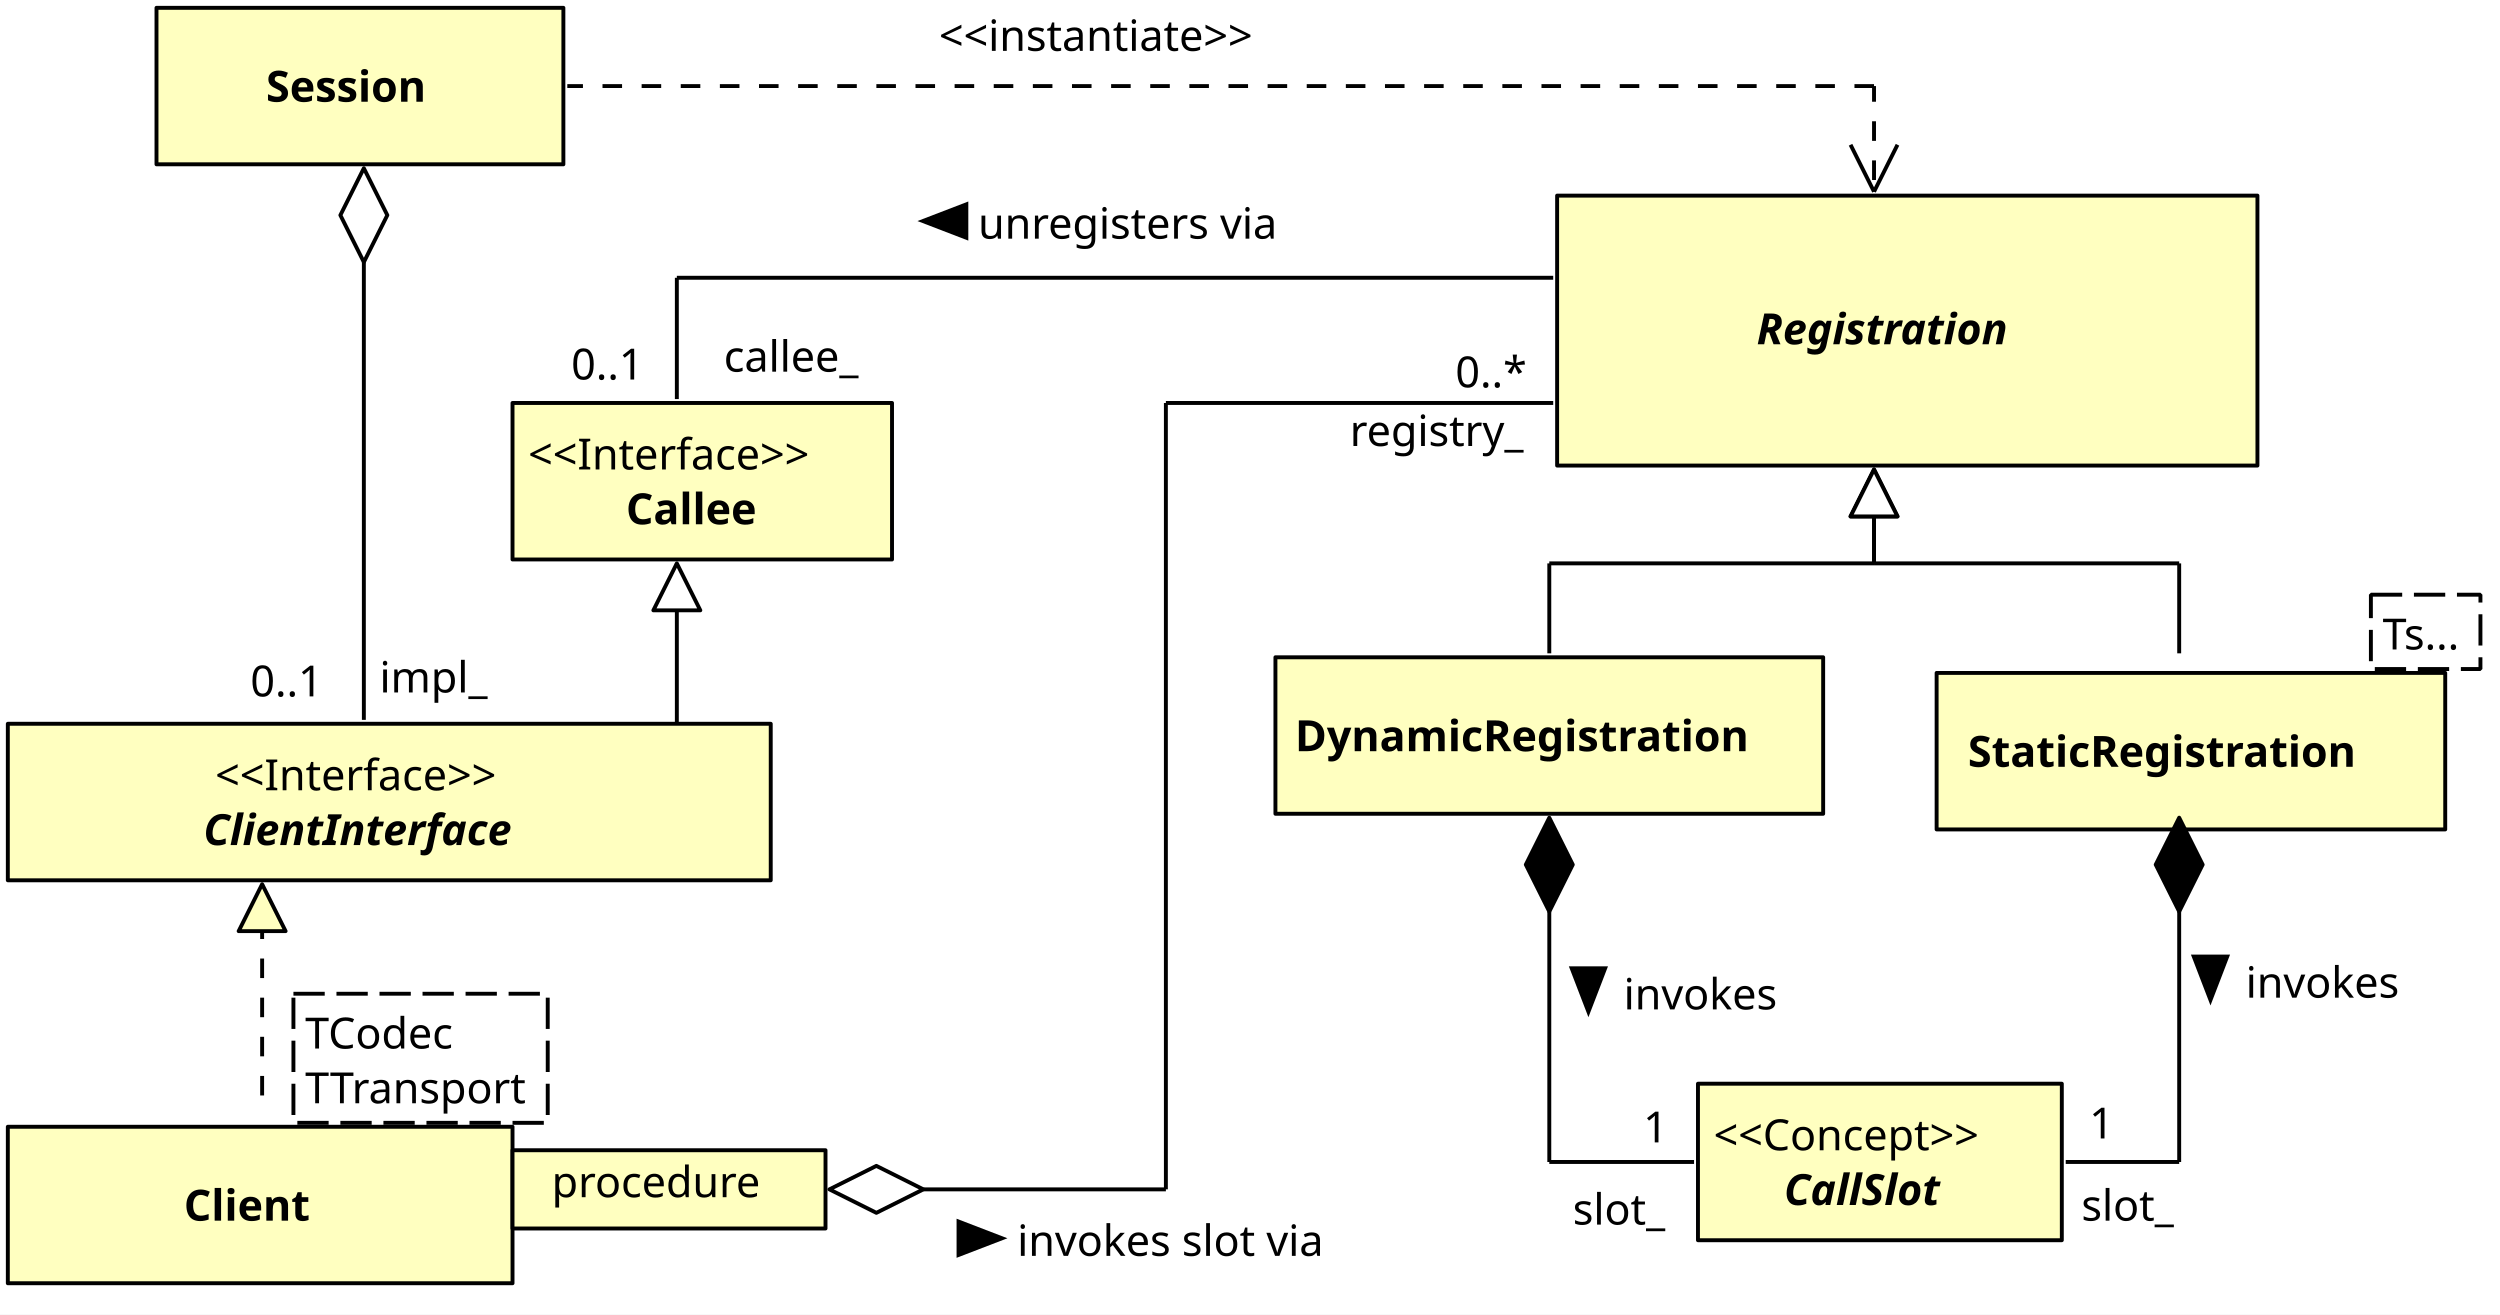
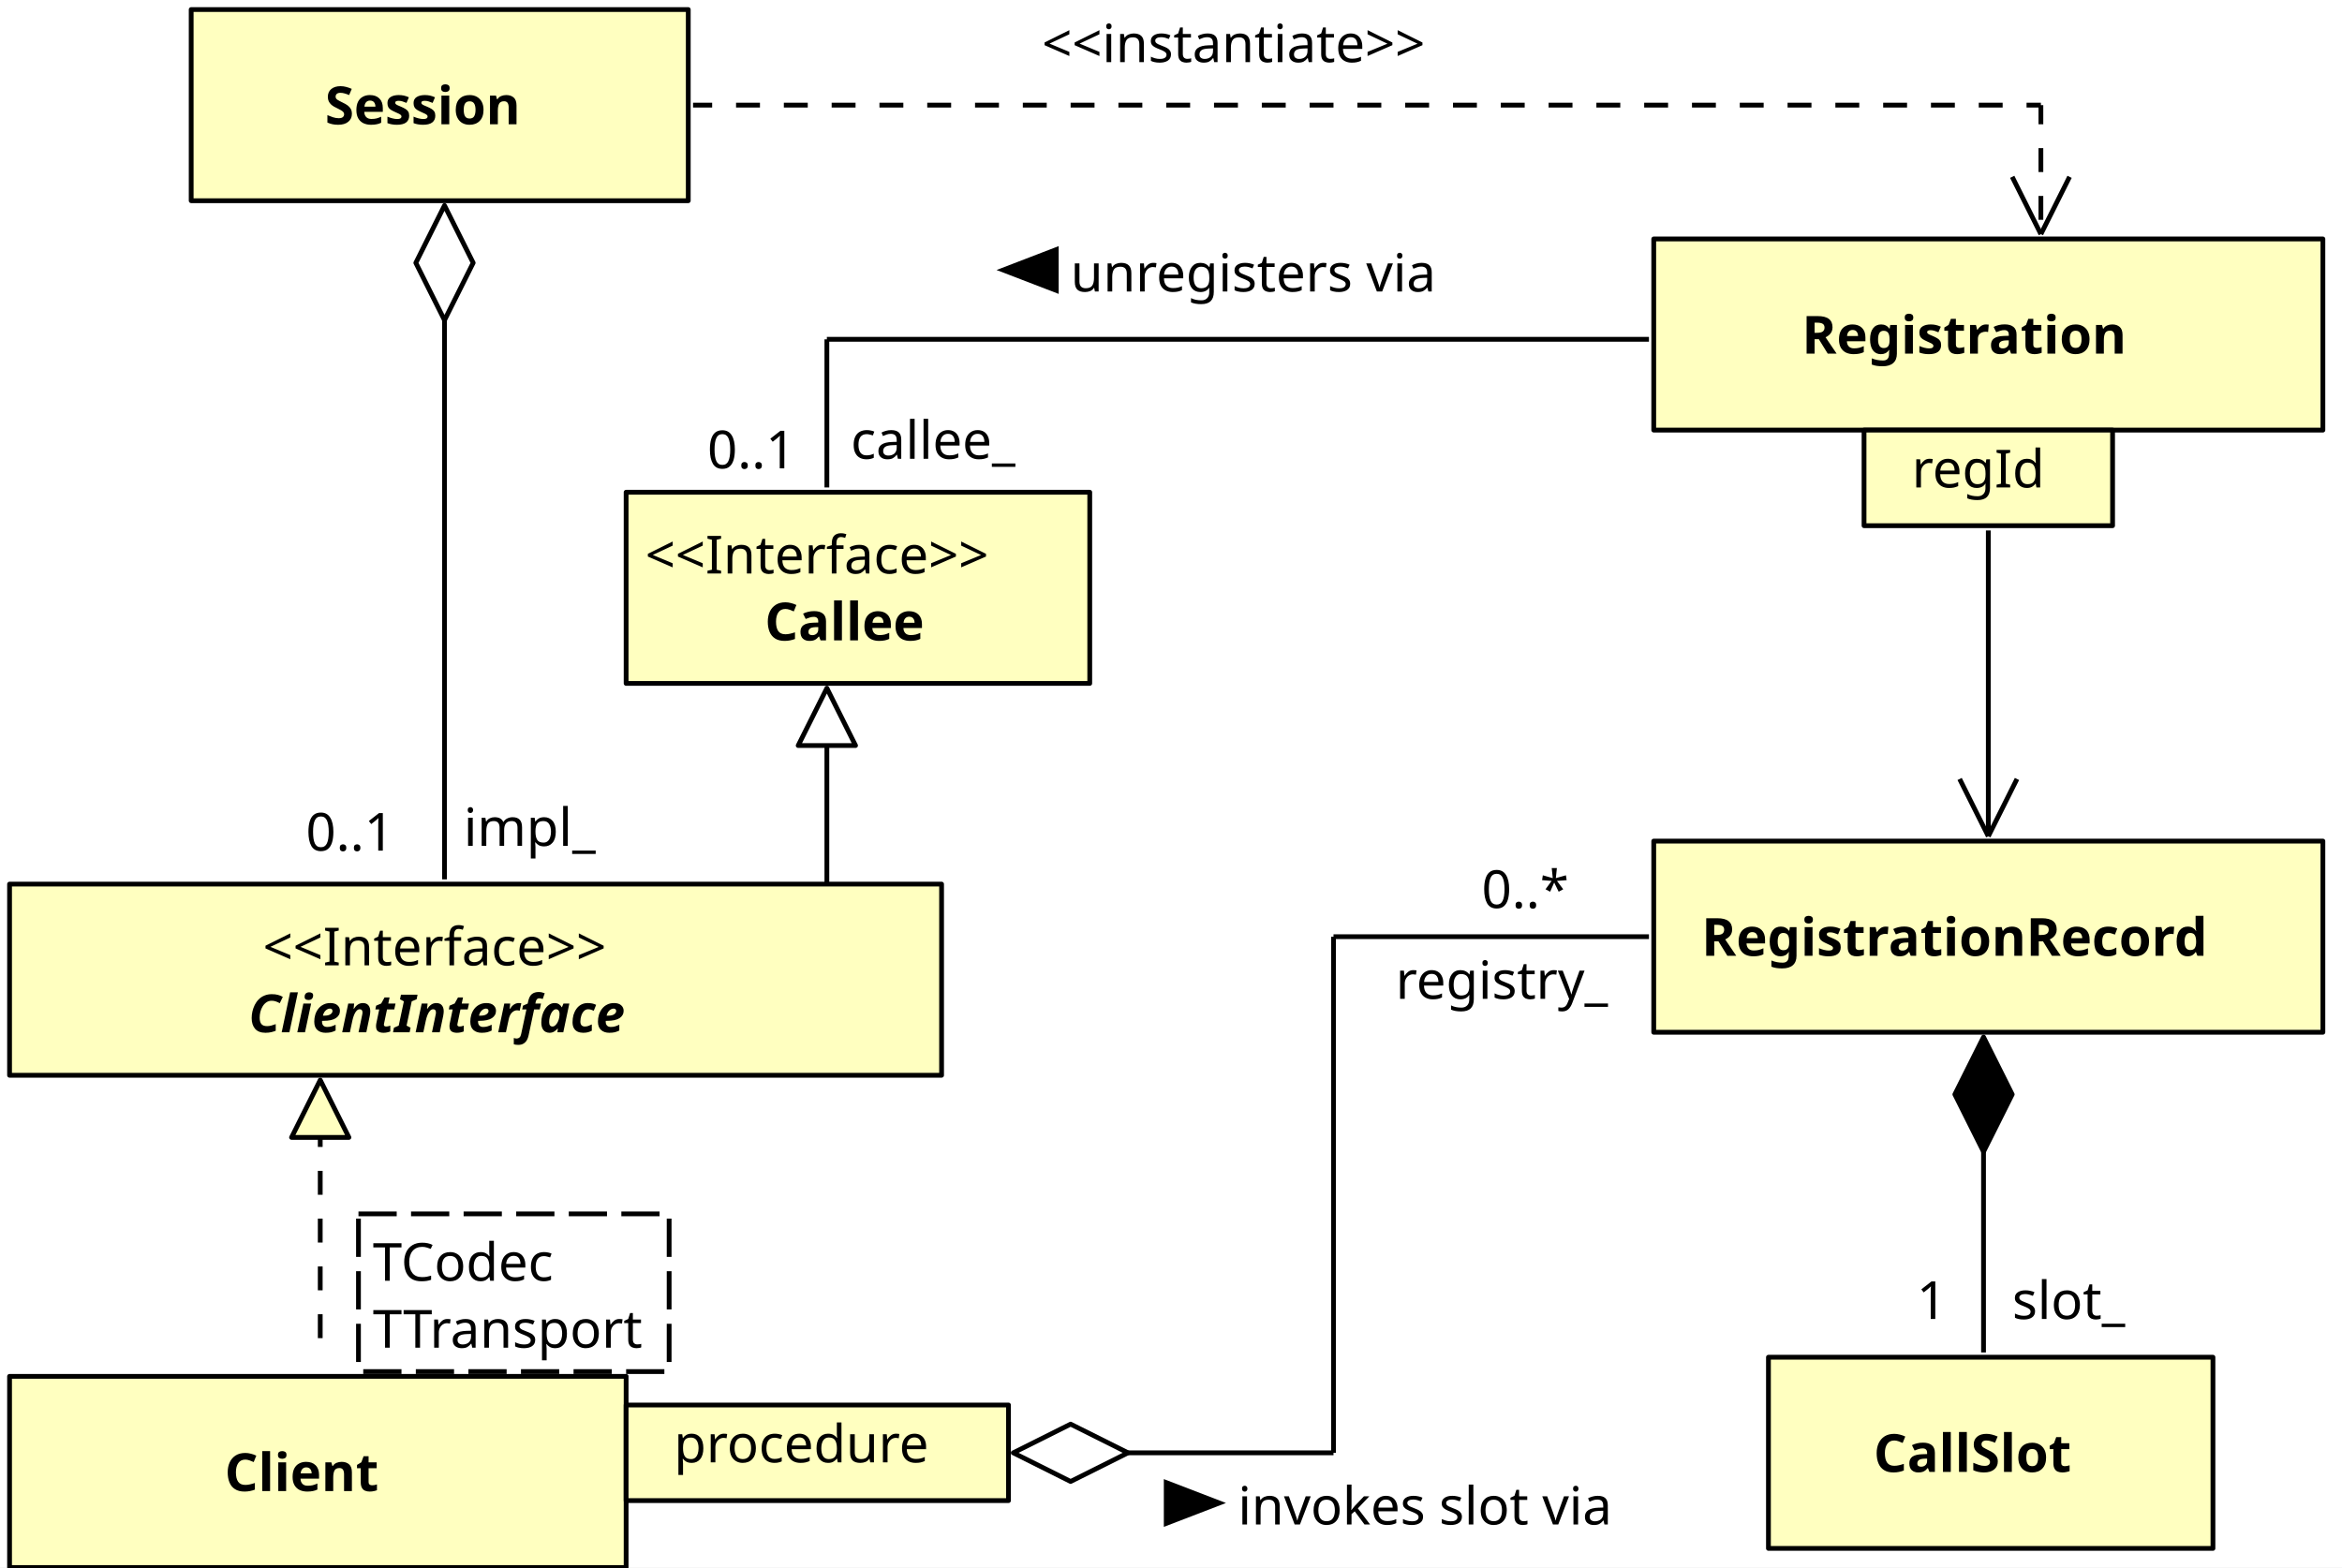
- <svg xmlns="http://www.w3.org/2000/svg" fill-opacity="0" color-rendering="auto" color-interpolation="auto" stroke="rgb(0,0,0)" text-rendering="auto" stroke-linecap="square" width="639" stroke-miterlimit="10" stroke-opacity="0" shape-rendering="auto" fill="rgb(0,0,0)" stroke-dasharray="none" font-weight="normal" stroke-width="1" height="336" font-family="'Dialog'" font-style="normal" stroke-linejoin="miter" font-size="12" stroke-dashoffset="0" image-rendering="auto">
+ <svg xmlns="http://www.w3.org/2000/svg" fill-opacity="0" color-rendering="auto" color-interpolation="auto" stroke="rgb(0,0,0)" text-rendering="auto" stroke-linecap="square" width="490" stroke-miterlimit="10" stroke-opacity="0" shape-rendering="auto" fill="rgb(0,0,0)" stroke-dasharray="none" font-weight="normal" stroke-width="1" height="328" font-family="'Dialog'" font-style="normal" stroke-linejoin="miter" font-size="12" stroke-dashoffset="0" image-rendering="auto">
  <defs id="genericDefs" />
  <g>
    <defs id="defs1">
      <clipPath clipPathUnits="userSpaceOnUse" id="clipPath1">
        <path d="M-7 -7 L115 -7 L115 51 L-7 51 L-7 -7 Z" />
      </clipPath>
      <clipPath clipPathUnits="userSpaceOnUse" id="clipPath2">
        <path d="M0 0 L104 0 L104 40 L0 40 L0 0 Z" />
      </clipPath>
      <clipPath clipPathUnits="userSpaceOnUse" id="clipPath3">
        <path d="M-7 -7 L108 -7 L108 51 L-7 51 L-7 -7 Z" />
      </clipPath>
      <clipPath clipPathUnits="userSpaceOnUse" id="clipPath4">
        <path d="M0 0 L97 0 L97 40 L0 40 L0 0 Z" />
      </clipPath>
      <clipPath clipPathUnits="userSpaceOnUse" id="clipPath5">
        <path d="M-7 -7 L206 -7 L206 51 L-7 51 L-7 -7 Z" />
      </clipPath>
      <clipPath clipPathUnits="userSpaceOnUse" id="clipPath6">
        <path d="M0 0 L195 0 L195 40 L0 40 L0 0 Z" />
      </clipPath>
      <clipPath clipPathUnits="userSpaceOnUse" id="clipPath7">
        <path d="M-7 -34 L143 -34 L143 47 L-7 47 L-7 -34 Z" />
      </clipPath>
      <clipPath clipPathUnits="userSpaceOnUse" id="clipPath8">
        <path d="M0 0 L129 0 L129 40 L0 40 L0 0 Z" />
      </clipPath>
      <clipPath clipPathUnits="userSpaceOnUse" id="clipPath9">
+         <path d="M-7 -7 L151 -7 L151 51 L-7 51 L-7 -7 Z" />
+       </clipPath>
+       <clipPath clipPathUnits="userSpaceOnUse" id="clipPath10">
+         <path d="M0 0 L140 0 L140 40 L0 40 L0 0 Z" />
+       </clipPath>
+       <clipPath clipPathUnits="userSpaceOnUse" id="clipPath11">
+         <path d="M-7 -7 L104 -7 L104 51 L-7 51 L-7 -7 Z" />
+       </clipPath>
+       <clipPath clipPathUnits="userSpaceOnUse" id="clipPath12">
+         <path d="M0 0 L93 0 L93 40 L0 40 L0 0 Z" />
+       </clipPath>
+       <clipPath clipPathUnits="userSpaceOnUse" id="clipPath13">
        <path d="M-7 -7 L77 -7 L77 45 L-7 45 L-7 -7 Z" />
      </clipPath>
-       <clipPath clipPathUnits="userSpaceOnUse" id="clipPath10">
+       <clipPath clipPathUnits="userSpaceOnUse" id="clipPath14">
        <path d="M0 0 L66 0 L66 34 L0 34 L0 0 Z" />
      </clipPath>
-       <clipPath clipPathUnits="userSpaceOnUse" id="clipPath11">
-         <path d="M-7 -7 L190 -7 L190 80 L-7 80 L-7 -7 Z" />
-       </clipPath>
-       <clipPath clipPathUnits="userSpaceOnUse" id="clipPath12">
-         <path d="M0 0 L179 0 L179 69 L0 69 L0 0 Z" />
-       </clipPath>
-       <clipPath clipPathUnits="userSpaceOnUse" id="clipPath13">
-         <path d="M-7 -20 L144 -20 L144 47 L-7 47 L-7 -20 Z" />
-       </clipPath>
-       <clipPath clipPathUnits="userSpaceOnUse" id="clipPath14">
-         <path d="M0 0 L130 0 L130 40 L0 40 L0 0 Z" />
-       </clipPath>
      <clipPath clipPathUnits="userSpaceOnUse" id="clipPath15">
-         <path d="M-7 -7 L40 -7 L40 31 L-7 31 L-7 -7 Z" />
+         <path d="M-7 -7 L57 -7 L57 57 L-7 57 L-7 -7 Z" />
      </clipPath>
      <clipPath clipPathUnits="userSpaceOnUse" id="clipPath16">
-         <path d="M0 0 L29 0 L29 20 L0 20 L0 0 Z" />
+         <path d="M0 0 L46 0 L46 46 L0 46 L0 0 Z" />
      </clipPath>
      <clipPath clipPathUnits="userSpaceOnUse" id="clipPath17">
-         <path d="M-7 -7 L104 -7 L104 51 L-7 51 L-7 -7 Z" />
+         <path d="M-7 -7 L51 -7 L51 51 L-7 51 L-7 -7 Z" />
      </clipPath>
      <clipPath clipPathUnits="userSpaceOnUse" id="clipPath18">
-         <path d="M0 0 L93 0 L93 40 L0 40 L0 0 Z" />
+         <path d="M0 0 L40 0 L40 40 L0 40 L0 0 Z" />
      </clipPath>
      <clipPath clipPathUnits="userSpaceOnUse" id="clipPath19">
+         <path d="M-7 -7 L61 -7 L61 61 L-7 61 L-7 -7 Z" />
+       </clipPath>
+       <clipPath clipPathUnits="userSpaceOnUse" id="clipPath20">
+         <path d="M0 0 L50 0 L50 50 L0 50 L0 0 Z" />
+       </clipPath>
+       <clipPath clipPathUnits="userSpaceOnUse" id="clipPath21">
+         <path d="M-7 -7 L53 -7 L53 53 L-7 53 L-7 -7 Z" />
+       </clipPath>
+       <clipPath clipPathUnits="userSpaceOnUse" id="clipPath22">
+         <path d="M0 0 L42 0 L42 42 L0 42 L0 0 Z" />
+       </clipPath>
+       <clipPath clipPathUnits="userSpaceOnUse" id="clipPath23">
+         <path d="M-7 -7 L69 -7 L69 69 L-7 69 L-7 -7 Z" />
+       </clipPath>
+       <clipPath clipPathUnits="userSpaceOnUse" id="clipPath24">
+         <path d="M0 0 L58 0 L58 58 L0 58 L0 0 Z" />
+       </clipPath>
+       <clipPath clipPathUnits="userSpaceOnUse" id="clipPath25">
+         <path d="M-7 -7 L63 -7 L63 31 L-7 31 L-7 -7 Z" />
+       </clipPath>
+       <clipPath clipPathUnits="userSpaceOnUse" id="clipPath26">
+         <path d="M0 0 L50 0 L50 18 L0 18 L0 0 Z" />
+       </clipPath>
+       <clipPath clipPathUnits="userSpaceOnUse" id="clipPath27">
        <path d="M-7 -7 L79 -7 L79 79 L-7 79 L-7 -7 Z" />
      </clipPath>
-       <clipPath clipPathUnits="userSpaceOnUse" id="clipPath20">
+       <clipPath clipPathUnits="userSpaceOnUse" id="clipPath28">
        <path d="M0 0 L68 0 L68 68 L0 68 L0 0 Z" />
      </clipPath>
-       <clipPath clipPathUnits="userSpaceOnUse" id="clipPath21">
-         <path d="M-7 -7 L51 -7 L51 51 L-7 51 L-7 -7 Z" />
-       </clipPath>
-       <clipPath clipPathUnits="userSpaceOnUse" id="clipPath22">
-         <path d="M0 0 L40 0 L40 40 L0 40 L0 0 Z" />
-       </clipPath>
-       <clipPath clipPathUnits="userSpaceOnUse" id="clipPath23">
+       <clipPath clipPathUnits="userSpaceOnUse" id="clipPath29">
        <path d="M-7 -7 L91 -7 L91 31 L-7 31 L-7 -7 Z" />
      </clipPath>
-       <clipPath clipPathUnits="userSpaceOnUse" id="clipPath24">
+       <clipPath clipPathUnits="userSpaceOnUse" id="clipPath30">
        <path d="M0 0 L78 0 L78 18 L0 18 L0 0 Z" />
      </clipPath>
-       <clipPath clipPathUnits="userSpaceOnUse" id="clipPath25">
-         <path d="M-7 -7 L53 -7 L53 53 L-7 53 L-7 -7 Z" />
-       </clipPath>
-       <clipPath clipPathUnits="userSpaceOnUse" id="clipPath26">
-         <path d="M0 0 L42 0 L42 42 L0 42 L0 0 Z" />
-       </clipPath>
-       <clipPath clipPathUnits="userSpaceOnUse" id="clipPath27">
-         <path d="M-7 -7 L69 -7 L69 69 L-7 69 L-7 -7 Z" />
-       </clipPath>
-       <clipPath clipPathUnits="userSpaceOnUse" id="clipPath28">
-         <path d="M0 0 L58 0 L58 58 L0 58 L0 0 Z" />
-       </clipPath>
-       <clipPath clipPathUnits="userSpaceOnUse" id="clipPath29">
-         <path d="M-7 -7 L57 -7 L57 57 L-7 57 L-7 -7 Z" />
-       </clipPath>
-       <clipPath clipPathUnits="userSpaceOnUse" id="clipPath30">
-         <path d="M0 0 L46 0 L46 46 L0 46 L0 0 Z" />
-       </clipPath>
      <clipPath clipPathUnits="userSpaceOnUse" id="clipPath31">
-         <path d="M-7 -7 L61 -7 L61 61 L-7 61 L-7 -7 Z" />
+         <path d="M0 0 L104 0 L104 245 L0 245 L0 0 Z" />
      </clipPath>
      <clipPath clipPathUnits="userSpaceOnUse" id="clipPath32">
-         <path d="M0 0 L50 0 L50 50 L0 50 L0 0 Z" />
+         <path d="M0 0 L104 0 L104 145 L0 145 L0 0 Z" />
      </clipPath>
      <clipPath clipPathUnits="userSpaceOnUse" id="clipPath33">
-         <path d="M-7 -7 L151 -7 L151 51 L-7 51 L-7 -7 Z" />
+         <path d="M0 0 L104 0 L104 161 L0 161 L0 0 Z" />
      </clipPath>
      <clipPath clipPathUnits="userSpaceOnUse" id="clipPath34">
-         <path d="M0 0 L140 0 L140 40 L0 40 L0 0 Z" />
+         <path d="M0 0 L386 0 L386 131 L0 131 L0 0 Z" />
      </clipPath>
      <clipPath clipPathUnits="userSpaceOnUse" id="clipPath35">
-         <path d="M0 0 L104 0 L104 245 L0 245 L0 0 Z" />
+         <path d="M0 0 L276 0 L276 135 L0 135 L0 0 Z" />
      </clipPath>
      <clipPath clipPathUnits="userSpaceOnUse" id="clipPath36">
-         <path d="M0 0 L104 0 L104 145 L0 145 L0 0 Z" />
+         <path d="M0 0 L104 0 L104 170 L0 170 L0 0 Z" />
      </clipPath>
      <clipPath clipPathUnits="userSpaceOnUse" id="clipPath37">
-         <path d="M0 0 L104 0 L104 161 L0 161 L0 0 Z" />
+         <path d="M0 0 L104 0 L104 168 L0 168 L0 0 Z" />
      </clipPath>
      <clipPath clipPathUnits="userSpaceOnUse" id="clipPath38">
-         <path d="M0 0 L438 0 L438 131 L0 131 L0 0 Z" />
+         <path d="M0 0 L237 0 L237 212 L0 212 L0 0 Z" />
      </clipPath>
      <clipPath clipPathUnits="userSpaceOnUse" id="clipPath39">
-         <path d="M0 0 L289 0 L289 305 L0 305 L0 0 Z" />
+         <path d="M-124 -16 L248 -16 L248 32 L-124 32 L-124 -16 Z" />
      </clipPath>
      <clipPath clipPathUnits="userSpaceOnUse" id="clipPath40">
-         <path d="M0 0 L328 0 L328 135 L0 135 L0 0 Z" />
+         <path d="M-134 -16 L238 -16 L238 32 L-134 32 L-134 -16 Z" />
      </clipPath>
      <clipPath clipPathUnits="userSpaceOnUse" id="clipPath41">
-         <path d="M0 0 L182 0 L182 151 L0 151 L0 0 Z" />
+         <path d="M-38 -16 L76 -16 L76 32 L-38 32 L-38 -16 Z" />
      </clipPath>
      <clipPath clipPathUnits="userSpaceOnUse" id="clipPath42">
-         <path d="M0 0 L133 0 L133 192 L0 192 L0 0 Z" />
+         <path d="M-121 -16 L242 -16 L242 32 L-121 32 L-121 -16 Z" />
      </clipPath>
      <clipPath clipPathUnits="userSpaceOnUse" id="clipPath43">
-         <path d="M0 0 L187 0 L187 151 L0 151 L0 0 Z" />
+         <path d="M-131 -16 L232 -16 L232 32 L-131 32 L-131 -16 Z" />
      </clipPath>
      <clipPath clipPathUnits="userSpaceOnUse" id="clipPath44">
-         <path d="M0 0 L141 0 L141 192 L0 192 L0 0 Z" />
-       </clipPath>
-       <clipPath clipPathUnits="userSpaceOnUse" id="clipPath45">
-         <path d="M-81 -16 L162 -16 L162 32 L-81 32 L-81 -16 Z" />
-       </clipPath>
-       <clipPath clipPathUnits="userSpaceOnUse" id="clipPath46">
-         <path d="M-91 -16 L152 -16 L152 32 L-91 32 L-91 -16 Z" />
-       </clipPath>
-       <clipPath clipPathUnits="userSpaceOnUse" id="clipPath47">
-         <path d="M-121 -16 L242 -16 L242 32 L-121 32 L-121 -16 Z" />
-       </clipPath>
-       <clipPath clipPathUnits="userSpaceOnUse" id="clipPath48">
-         <path d="M-131 -16 L232 -16 L232 32 L-131 32 L-131 -16 Z" />
-       </clipPath>
-       <clipPath clipPathUnits="userSpaceOnUse" id="clipPath49">
-         <path d="M-124 -16 L248 -16 L248 32 L-124 32 L-124 -16 Z" />
-       </clipPath>
-       <clipPath clipPathUnits="userSpaceOnUse" id="clipPath50">
-         <path d="M-134 -16 L238 -16 L238 32 L-134 32 L-134 -16 Z" />
-       </clipPath>
-       <clipPath clipPathUnits="userSpaceOnUse" id="clipPath51">
        <path d="M-116 -14 L232 -14 L232 28 L-116 28 L-116 -14 Z" />
      </clipPath>
    </defs>
    <g fill="white" text-rendering="geometricPrecision" fill-opacity="1" stroke-opacity="1" stroke="white">
-       <rect x="0" width="639" height="336" y="0" stroke="none" />
+       <rect x="0" width="490" height="328" y="0" stroke="none" />
    </g>
    <g font-size="11" transform="translate(40,2)" fill-opacity="1" fill="rgb(255,255,192)" text-rendering="geometricPrecision" font-family="sans-serif" stroke="rgb(255,255,192)" font-weight="bold" stroke-opacity="1">
      <rect x="0" width="104" height="40" y="0" clip-path="url(#clipPath1)" stroke="none" />
    </g>
    <g font-size="11" stroke-linecap="butt" transform="translate(40,2)" fill-opacity="1" fill="black" text-rendering="geometricPrecision" font-family="sans-serif" stroke-linejoin="round" stroke="black" font-weight="bold" stroke-opacity="1" stroke-miterlimit="0">
      <rect fill="none" x="0" width="104" height="40" y="0" clip-path="url(#clipPath1)" />
    </g>
    <g font-size="11" transform="translate(40,2)" fill-opacity="1" fill="black" text-rendering="geometricPrecision" font-family="sans-serif" stroke="black" font-weight="bold" stroke-opacity="1">
      <text x="28" xml:space="preserve" y="24" clip-path="url(#clipPath2)" stroke="none">Session</text>
    </g>
    <g font-size="11" transform="translate(131,103)" fill-opacity="1" fill="rgb(255,255,192)" text-rendering="geometricPrecision" font-family="sans-serif" stroke="rgb(255,255,192)" font-weight="bold" stroke-opacity="1">
      <rect x="0" width="97" height="40" y="0" clip-path="url(#clipPath3)" stroke="none" />
    </g>
    <g font-size="11" stroke-linecap="butt" transform="translate(131,103)" fill-opacity="1" fill="black" text-rendering="geometricPrecision" font-family="sans-serif" stroke-linejoin="round" stroke="black" font-weight="bold" stroke-opacity="1" stroke-miterlimit="0">
      <rect fill="none" x="0" width="97" height="40" y="0" clip-path="url(#clipPath3)" />
    </g>
    <g font-size="11" transform="translate(131,103)" fill-opacity="1" fill="black" text-rendering="geometricPrecision" font-family="sans-serif" stroke="black" stroke-opacity="1">
      <text x="4" xml:space="preserve" y="17" clip-path="url(#clipPath4)" stroke="none">&lt;&lt;Interface&gt;&gt;</text>
      <text x="29" xml:space="preserve" y="31" font-weight="bold" clip-path="url(#clipPath4)" stroke="none">Callee</text>
    </g>
    <g font-size="11" transform="translate(2,185)" fill-opacity="1" fill="rgb(255,255,192)" text-rendering="geometricPrecision" font-family="sans-serif" stroke="rgb(255,255,192)" font-weight="bold" stroke-opacity="1">
      <rect x="0" width="195" height="40" y="0" clip-path="url(#clipPath5)" stroke="none" />
    </g>
    <g font-size="11" stroke-linecap="butt" transform="translate(2,185)" fill-opacity="1" fill="black" text-rendering="geometricPrecision" font-family="sans-serif" stroke-linejoin="round" stroke="black" font-weight="bold" stroke-opacity="1" stroke-miterlimit="0">
      <rect fill="none" x="0" width="195" height="40" y="0" clip-path="url(#clipPath5)" />
    </g>
    <g font-size="11" transform="translate(2,185)" fill-opacity="1" fill="black" text-rendering="geometricPrecision" font-family="sans-serif" stroke="black" stroke-opacity="1">
      <text x="53" xml:space="preserve" y="17" clip-path="url(#clipPath6)" stroke="none">&lt;&lt;Interface&gt;&gt;</text>
      <text x="50" y="31" clip-path="url(#clipPath6)" font-style="italic" stroke="none" font-weight="bold" xml:space="preserve">ClientInterface</text>
    </g>
    <g font-size="11" transform="translate(2,288)" fill-opacity="1" fill="rgb(255,255,192)" text-rendering="geometricPrecision" font-family="sans-serif" stroke="rgb(255,255,192)" font-weight="bold" stroke-opacity="1">
      <rect x="0" width="129" height="40" y="0" clip-path="url(#clipPath7)" stroke="none" />
    </g>
    <g font-size="11" stroke-linecap="butt" transform="translate(2,288)" fill-opacity="1" fill="black" text-rendering="geometricPrecision" font-family="sans-serif" stroke-linejoin="round" stroke="black" font-weight="bold" stroke-opacity="1" stroke-miterlimit="0">
      <rect fill="none" x="0" width="129" height="40" y="0" clip-path="url(#clipPath7)" />
    </g>
    <g font-size="11" transform="translate(2,288)" fill-opacity="1" fill="black" text-rendering="geometricPrecision" font-family="sans-serif" stroke="black" font-weight="bold" stroke-opacity="1">
      <text x="45" xml:space="preserve" y="24" clip-path="url(#clipPath8)" stroke="none">Client</text>
    </g>
+     <g font-size="11" transform="translate(346,50)" fill-opacity="1" fill="rgb(255,255,192)" text-rendering="geometricPrecision" font-family="sans-serif" stroke="rgb(255,255,192)" font-weight="bold" stroke-opacity="1">
+       <rect x="0" width="140" height="40" y="0" clip-path="url(#clipPath9)" stroke="none" />
+     </g>
+     <g font-size="11" stroke-linecap="butt" transform="translate(346,50)" fill-opacity="1" fill="black" text-rendering="geometricPrecision" font-family="sans-serif" stroke-linejoin="round" stroke="black" font-weight="bold" stroke-opacity="1" stroke-miterlimit="0">
+       <rect fill="none" x="0" width="140" height="40" y="0" clip-path="url(#clipPath9)" />
+     </g>
+     <g font-size="11" transform="translate(346,50)" fill-opacity="1" fill="black" text-rendering="geometricPrecision" font-family="sans-serif" stroke="black" font-weight="bold" stroke-opacity="1">
+       <text x="31" xml:space="preserve" y="24" clip-path="url(#clipPath10)" stroke="none">Registration</text>
+     </g>
+     <g font-size="11" transform="translate(370,284)" fill-opacity="1" fill="rgb(255,255,192)" text-rendering="geometricPrecision" font-family="sans-serif" stroke="rgb(255,255,192)" font-weight="bold" stroke-opacity="1">
+       <rect x="0" width="93" height="40" y="0" clip-path="url(#clipPath11)" stroke="none" />
+     </g>
+     <g font-size="11" stroke-linecap="butt" transform="translate(370,284)" fill-opacity="1" fill="black" text-rendering="geometricPrecision" font-family="sans-serif" stroke-linejoin="round" stroke="black" font-weight="bold" stroke-opacity="1" stroke-miterlimit="0">
+       <rect fill="none" x="0" width="93" height="40" y="0" clip-path="url(#clipPath11)" />
+     </g>
+     <g font-size="11" transform="translate(370,284)" fill-opacity="1" fill="black" text-rendering="geometricPrecision" font-family="sans-serif" stroke="black" font-weight="bold" stroke-opacity="1">
+       <text x="22" xml:space="preserve" y="24" clip-path="url(#clipPath12)" stroke="none">CallSlot</text>
+     </g>
+     <g font-size="11" transform="translate(346,176)" fill-opacity="1" fill="rgb(255,255,192)" text-rendering="geometricPrecision" font-family="sans-serif" stroke="rgb(255,255,192)" font-weight="bold" stroke-opacity="1">
+       <rect x="0" width="140" height="40" y="0" clip-path="url(#clipPath9)" stroke="none" />
+     </g>
+     <g font-size="11" stroke-linecap="butt" transform="translate(346,176)" fill-opacity="1" fill="black" text-rendering="geometricPrecision" font-family="sans-serif" stroke-linejoin="round" stroke="black" font-weight="bold" stroke-opacity="1" stroke-miterlimit="0">
+       <rect fill="none" x="0" width="140" height="40" y="0" clip-path="url(#clipPath9)" />
+     </g>
+     <g font-size="11" transform="translate(346,176)" fill-opacity="1" fill="black" text-rendering="geometricPrecision" font-family="sans-serif" stroke="black" font-weight="bold" stroke-opacity="1">
+       <text x="10" xml:space="preserve" y="24" clip-path="url(#clipPath10)" stroke="none">RegistrationRecord</text>
+     </g>
    <g font-size="11" transform="translate(75,254)" fill-opacity="1" fill="white" text-rendering="geometricPrecision" font-family="sans-serif" stroke="white" stroke-opacity="1">
-       <rect x="0" width="65" height="33" y="0" clip-path="url(#clipPath9)" stroke="none" />
+       <rect x="0" width="65" height="33" y="0" clip-path="url(#clipPath13)" stroke="none" />
    </g>
    <g font-size="11" stroke-linecap="butt" transform="translate(75,254)" fill-opacity="1" fill="black" text-rendering="geometricPrecision" font-family="sans-serif" stroke-linejoin="bevel" stroke-dasharray="8,3" stroke="black" stroke-opacity="1" stroke-miterlimit="0">
-       <rect fill="none" x="0" width="65" height="33" y="0" clip-path="url(#clipPath9)" />
+       <rect fill="none" x="0" width="65" height="33" y="0" clip-path="url(#clipPath13)" />
    </g>
    <g font-size="11" stroke-linecap="butt" transform="translate(75,254)" fill-opacity="1" fill="black" text-rendering="geometricPrecision" font-family="sans-serif" stroke-linejoin="bevel" stroke-dasharray="8,3" stroke="black" stroke-opacity="1" stroke-miterlimit="0">
-       <text x="3" xml:space="preserve" y="14" clip-path="url(#clipPath10)" stroke="none">TCodec</text>
-       <text x="3" xml:space="preserve" y="28" clip-path="url(#clipPath10)" stroke="none">TTransport</text>
-     </g>
-     <g font-size="11" transform="translate(398,50)" fill-opacity="1" fill="rgb(255,255,192)" text-rendering="geometricPrecision" font-family="sans-serif" stroke="rgb(255,255,192)" font-weight="bold" stroke-opacity="1">
-       <rect x="0" width="179" height="69" y="0" clip-path="url(#clipPath11)" stroke="none" />
-     </g>
-     <g font-size="11" stroke-linecap="butt" transform="translate(398,50)" fill-opacity="1" fill="black" text-rendering="geometricPrecision" font-family="sans-serif" stroke-linejoin="round" stroke="black" font-weight="bold" stroke-opacity="1" stroke-miterlimit="0">
-       <rect fill="none" x="0" width="179" height="69" y="0" clip-path="url(#clipPath11)" />
-     </g>
-     <g font-size="11" transform="translate(398,50)" fill-opacity="1" fill="black" text-rendering="geometricPrecision" font-family="sans-serif" font-style="italic" stroke="black" font-weight="bold" stroke-opacity="1">
-       <text x="51" xml:space="preserve" y="38" clip-path="url(#clipPath12)" stroke="none">Registration</text>
-     </g>
-     <g font-size="11" transform="translate(495,172)" fill-opacity="1" fill="rgb(255,255,192)" text-rendering="geometricPrecision" font-family="sans-serif" stroke="rgb(255,255,192)" font-weight="bold" stroke-opacity="1">
-       <rect x="0" width="130" height="40" y="0" clip-path="url(#clipPath13)" stroke="none" />
-     </g>
-     <g font-size="11" stroke-linecap="butt" transform="translate(495,172)" fill-opacity="1" fill="black" text-rendering="geometricPrecision" font-family="sans-serif" stroke-linejoin="round" stroke="black" font-weight="bold" stroke-opacity="1" stroke-miterlimit="0">
-       <rect fill="none" x="0" width="130" height="40" y="0" clip-path="url(#clipPath13)" />
-     </g>
-     <g font-size="11" transform="translate(495,172)" fill-opacity="1" fill="black" text-rendering="geometricPrecision" font-family="sans-serif" stroke="black" font-weight="bold" stroke-opacity="1">
-       <text x="8" xml:space="preserve" y="24" clip-path="url(#clipPath14)" stroke="none">StaticRegistration</text>
-     </g>
-     <g font-size="11" transform="translate(606,152)" fill-opacity="1" fill="white" text-rendering="geometricPrecision" font-family="sans-serif" stroke="white" stroke-opacity="1">
-       <rect x="0" width="28" height="19" y="0" clip-path="url(#clipPath15)" stroke="none" />
-     </g>
-     <g font-size="11" stroke-linecap="butt" transform="translate(606,152)" fill-opacity="1" fill="black" text-rendering="geometricPrecision" font-family="sans-serif" stroke-linejoin="bevel" stroke-dasharray="8,3" stroke="black" stroke-opacity="1" stroke-miterlimit="0">
-       <rect fill="none" x="0" width="28" height="19" y="0" clip-path="url(#clipPath15)" />
-     </g>
-     <g font-size="11" stroke-linecap="butt" transform="translate(606,152)" fill-opacity="1" fill="black" text-rendering="geometricPrecision" font-family="sans-serif" stroke-linejoin="bevel" stroke-dasharray="8,3" stroke="black" stroke-opacity="1" stroke-miterlimit="0">
-       <text x="3" xml:space="preserve" y="14" clip-path="url(#clipPath16)" stroke="none">Ts...</text>
-     </g>
-     <g font-size="11" transform="translate(434,277)" fill-opacity="1" fill="rgb(255,255,192)" text-rendering="geometricPrecision" font-family="sans-serif" stroke="rgb(255,255,192)" font-weight="bold" stroke-opacity="1">
-       <rect x="0" width="93" height="40" y="0" clip-path="url(#clipPath17)" stroke="none" />
-     </g>
-     <g font-size="11" stroke-linecap="butt" transform="translate(434,277)" fill-opacity="1" fill="black" text-rendering="geometricPrecision" font-family="sans-serif" stroke-linejoin="round" stroke="black" font-weight="bold" stroke-opacity="1" stroke-miterlimit="0">
-       <rect fill="none" x="0" width="93" height="40" y="0" clip-path="url(#clipPath17)" />
-     </g>
-     <g font-size="11" transform="translate(434,277)" fill-opacity="1" fill="black" text-rendering="geometricPrecision" font-family="sans-serif" stroke="black" stroke-opacity="1">
-       <text x="4" xml:space="preserve" y="17" clip-path="url(#clipPath18)" stroke="none">&lt;&lt;Concept&gt;&gt;</text>
-       <text x="22" y="31" clip-path="url(#clipPath18)" font-style="italic" stroke="none" font-weight="bold" xml:space="preserve">CallSlot</text>
-     </g>
-     <g font-size="11" transform="translate(336,76)" fill-opacity="1" fill="black" text-rendering="geometricPrecision" font-family="sans-serif" stroke="black" stroke-opacity="1">
-       <text x="9" xml:space="preserve" y="38" clip-path="url(#clipPath20)" stroke="none">registry_</text>
-     </g>
-     <g font-size="11" transform="translate(363,75)" fill-opacity="1" fill="black" text-rendering="geometricPrecision" font-family="sans-serif" stroke="black" stroke-opacity="1">
-       <text x="9" xml:space="preserve" y="24" clip-path="url(#clipPath22)" stroke="none">0..*</text>
+       <text x="3" xml:space="preserve" y="14" clip-path="url(#clipPath14)" stroke="none">TCodec</text>
+       <text x="3" xml:space="preserve" y="28" clip-path="url(#clipPath14)" stroke="none">TTransport</text>
+     </g>
+     <g font-size="11" transform="translate(412,249)" fill-opacity="1" fill="black" text-rendering="geometricPrecision" font-family="sans-serif" stroke="black" stroke-opacity="1">
+       <text x="9" xml:space="preserve" y="27" clip-path="url(#clipPath16)" stroke="none">slot_</text>
+     </g>
+     <g font-size="11" transform="translate(385,252)" fill-opacity="1" fill="black" text-rendering="geometricPrecision" font-family="sans-serif" stroke="black" stroke-opacity="1">
+       <text x="16" xml:space="preserve" y="24" clip-path="url(#clipPath18)" stroke="none">1</text>
+     </g>
+     <g font-size="11" transform="translate(87,148)" fill-opacity="1" fill="black" text-rendering="geometricPrecision" font-family="sans-serif" stroke="black" stroke-opacity="1">
+       <text x="10" xml:space="preserve" y="29" clip-path="url(#clipPath20)" stroke="none">impl_</text>
+     </g>
+     <g font-size="11" transform="translate(55,153)" fill-opacity="1" fill="black" text-rendering="geometricPrecision" font-family="sans-serif" stroke="black" stroke-opacity="1">
+       <text x="9" xml:space="preserve" y="25" clip-path="url(#clipPath22)" stroke="none">0..1</text>
+     </g>
+     <g font-size="11" transform="translate(169,63)" fill-opacity="1" fill="black" text-rendering="geometricPrecision" font-family="sans-serif" stroke="black" stroke-opacity="1">
+       <text x="9" xml:space="preserve" y="33" clip-path="url(#clipPath24)" stroke="none">callee_</text>
+     </g>
+     <g font-size="11" transform="translate(139,73)" fill-opacity="1" fill="black" text-rendering="geometricPrecision" font-family="sans-serif" stroke="black" stroke-opacity="1">
+       <text x="9" xml:space="preserve" y="25" clip-path="url(#clipPath22)" stroke="none">0..1</text>
+     </g>
+     <g font-size="11" transform="translate(390,90)" fill-opacity="1" fill="rgb(255,255,192)" text-rendering="geometricPrecision" font-family="sans-serif" stroke="rgb(255,255,192)" stroke-opacity="1">
+       <rect x="0" width="52" height="20" y="0" clip-path="url(#clipPath25)" stroke="none" />
+     </g>
+     <g font-size="11" stroke-linecap="butt" transform="translate(390,90)" fill-opacity="1" fill="black" text-rendering="geometricPrecision" font-family="sans-serif" stroke-linejoin="round" stroke="black" stroke-opacity="1" stroke-miterlimit="0">
+       <rect fill="none" x="0" width="52" height="20" y="0" clip-path="url(#clipPath25)" />
+     </g>
+     <g font-size="11" transform="translate(391,91)" fill-opacity="1" fill="black" text-rendering="geometricPrecision" font-family="sans-serif" stroke="black" stroke-opacity="1">
+       <text x="9" xml:space="preserve" y="11" clip-path="url(#clipPath26)" stroke="none">regId</text>
+     </g>
+     <g font-size="11" transform="translate(283,171)" fill-opacity="1" fill="black" text-rendering="geometricPrecision" font-family="sans-serif" stroke="black" stroke-opacity="1">
+       <text x="9" xml:space="preserve" y="38" clip-path="url(#clipPath28)" stroke="none">registry_</text>
+     </g>
+     <g font-size="11" transform="translate(301,166)" fill-opacity="1" fill="black" text-rendering="geometricPrecision" font-family="sans-serif" stroke="black" stroke-opacity="1">
+       <text x="9" xml:space="preserve" y="24" clip-path="url(#clipPath18)" stroke="none">0..*</text>
    </g>
    <g font-size="11" transform="translate(131,294)" fill-opacity="1" fill="rgb(255,255,192)" text-rendering="geometricPrecision" font-family="sans-serif" stroke="rgb(255,255,192)" stroke-opacity="1">
-       <rect x="0" width="80" height="20" y="0" clip-path="url(#clipPath23)" stroke="none" />
+       <rect x="0" width="80" height="20" y="0" clip-path="url(#clipPath29)" stroke="none" />
    </g>
    <g font-size="11" stroke-linecap="butt" transform="translate(131,294)" fill-opacity="1" fill="black" text-rendering="geometricPrecision" font-family="sans-serif" stroke-linejoin="round" stroke="black" stroke-opacity="1" stroke-miterlimit="0">
-       <rect fill="none" x="0" width="80" height="20" y="0" clip-path="url(#clipPath23)" />
+       <rect fill="none" x="0" width="80" height="20" y="0" clip-path="url(#clipPath29)" />
    </g>
    <g font-size="11" transform="translate(132,295)" fill-opacity="1" fill="black" text-rendering="geometricPrecision" font-family="sans-serif" stroke="black" stroke-opacity="1">
-       <text x="9" xml:space="preserve" y="11" clip-path="url(#clipPath24)" stroke="none">procedure</text>
-     </g>
-     <g font-size="11" transform="translate(55,153)" fill-opacity="1" fill="black" text-rendering="geometricPrecision" font-family="sans-serif" stroke="black" stroke-opacity="1">
-       <text x="9" xml:space="preserve" y="25" clip-path="url(#clipPath26)" stroke="none">0..1</text>
-     </g>
-     <g font-size="11" transform="translate(176,62)" fill-opacity="1" fill="black" text-rendering="geometricPrecision" font-family="sans-serif" stroke="black" stroke-opacity="1">
-       <text x="9" xml:space="preserve" y="33" clip-path="url(#clipPath28)" stroke="none">callee_</text>
-     </g>
-     <g font-size="11" transform="translate(137,72)" fill-opacity="1" fill="black" text-rendering="geometricPrecision" font-family="sans-serif" stroke="black" stroke-opacity="1">
-       <text x="9" xml:space="preserve" y="25" clip-path="url(#clipPath26)" stroke="none">0..1</text>
-     </g>
-     <g font-size="11" transform="translate(523,285)" fill-opacity="1" fill="black" text-rendering="geometricPrecision" font-family="sans-serif" stroke="black" stroke-opacity="1">
-       <text x="9" xml:space="preserve" y="27" clip-path="url(#clipPath30)" stroke="none">slot_</text>
-     </g>
-     <g font-size="11" transform="translate(518,267)" fill-opacity="1" fill="black" text-rendering="geometricPrecision" font-family="sans-serif" stroke="black" stroke-opacity="1">
-       <text x="16" xml:space="preserve" y="24" clip-path="url(#clipPath22)" stroke="none">1</text>
-     </g>
-     <g font-size="11" transform="translate(87,148)" fill-opacity="1" fill="black" text-rendering="geometricPrecision" font-family="sans-serif" stroke="black" stroke-opacity="1">
-       <text x="10" xml:space="preserve" y="29" clip-path="url(#clipPath32)" stroke="none">impl_</text>
-     </g>
-     <g font-size="11" transform="translate(326,168)" fill-opacity="1" fill="rgb(255,255,192)" text-rendering="geometricPrecision" font-family="sans-serif" stroke="rgb(255,255,192)" font-weight="bold" stroke-opacity="1">
-       <rect x="0" width="140" height="40" y="0" clip-path="url(#clipPath33)" stroke="none" />
-     </g>
-     <g font-size="11" stroke-linecap="butt" transform="translate(326,168)" fill-opacity="1" fill="black" text-rendering="geometricPrecision" font-family="sans-serif" stroke-linejoin="round" stroke="black" font-weight="bold" stroke-opacity="1" stroke-miterlimit="0">
-       <rect fill="none" x="0" width="140" height="40" y="0" clip-path="url(#clipPath33)" />
-     </g>
-     <g font-size="11" transform="translate(326,168)" fill-opacity="1" fill="black" text-rendering="geometricPrecision" font-family="sans-serif" stroke="black" font-weight="bold" stroke-opacity="1">
-       <text x="5" xml:space="preserve" y="24" clip-path="url(#clipPath34)" stroke="none">DynamicRegistration</text>
-     </g>
-     <g font-size="11" transform="translate(393,286)" fill-opacity="1" fill="black" text-rendering="geometricPrecision" font-family="sans-serif" stroke="black" stroke-opacity="1">
-       <text x="9" xml:space="preserve" y="27" clip-path="url(#clipPath30)" stroke="none">slot_</text>
-     </g>
-     <g font-size="11" transform="translate(404,268)" fill-opacity="1" fill="black" text-rendering="geometricPrecision" font-family="sans-serif" stroke="black" stroke-opacity="1">
-       <text x="16" xml:space="preserve" y="24" clip-path="url(#clipPath22)" stroke="none">1</text>
+       <text x="9" xml:space="preserve" y="11" clip-path="url(#clipPath30)" stroke="none">procedure</text>
    </g>
    <g font-size="11" stroke-linecap="butt" transform="translate(43,-7)" fill-opacity="1" fill="black" text-rendering="geometricPrecision" font-family="sans-serif" stroke-linejoin="round" stroke="black" stroke-opacity="1">
-       <line y2="191" fill="none" x1="50" clip-path="url(#clipPath35)" x2="50" y1="74" />
-       <polygon fill="none" points=" 50 50 44 62 50 74 56 62" clip-path="url(#clipPath35)" />
+       <line y2="191" fill="none" x1="50" clip-path="url(#clipPath31)" x2="50" y1="74" />
+       <polygon fill="none" points=" 50 50 44 62 50 74 56 62" clip-path="url(#clipPath31)" />
    </g>
    <g font-size="11" stroke-linecap="butt" transform="translate(123,94)" fill-opacity="1" fill="black" text-rendering="geometricPrecision" font-family="sans-serif" stroke-linejoin="round" stroke="black" stroke-opacity="1">
-       <line y2="91" fill="none" x1="50" clip-path="url(#clipPath36)" x2="50" y1="50" />
-       <polygon fill="white" clip-path="url(#clipPath36)" points=" 50 50 44 62 56 62" stroke="none" />
-       <polygon fill="none" points=" 50 50 44 62 56 62" clip-path="url(#clipPath36)" />
+       <line y2="91" fill="none" x1="50" clip-path="url(#clipPath32)" x2="50" y1="50" />
+       <polygon fill="white" clip-path="url(#clipPath32)" points=" 50 50 44 62 56 62" stroke="none" />
+       <polygon fill="none" points=" 50 50 44 62 56 62" clip-path="url(#clipPath32)" />
    </g>
    <g font-size="11" stroke-linecap="butt" transform="translate(17,176)" stroke-dashoffset="1" fill-opacity="1" fill="black" text-rendering="geometricPrecision" font-family="sans-serif" stroke-linejoin="round" stroke-dasharray="5" stroke="black" stroke-opacity="1">
-       <line y2="107" fill="none" x1="50" clip-path="url(#clipPath37)" x2="50" y1="50" />
+       <line y2="107" fill="none" x1="50" clip-path="url(#clipPath33)" x2="50" y1="50" />
    </g>
    <g font-size="11" stroke-linecap="butt" transform="translate(17,176)" fill-opacity="1" fill="rgb(255,255,192)" text-rendering="geometricPrecision" font-family="sans-serif" stroke-linejoin="round" stroke="rgb(255,255,192)" stroke-opacity="1">
-       <polygon points=" 50 50 44 62 56 62" clip-path="url(#clipPath37)" stroke="none" />
-       <polygon fill="none" clip-path="url(#clipPath37)" points=" 50 50 44 62 56 62" stroke="black" />
+       <polygon points=" 50 50 44 62 56 62" clip-path="url(#clipPath33)" stroke="none" />
+       <polygon fill="none" clip-path="url(#clipPath33)" points=" 50 50 44 62 56 62" stroke="black" />
    </g>
    <g font-size="11" stroke-linecap="butt" transform="translate(95,-28)" stroke-dashoffset="1" fill-opacity="1" fill="black" text-rendering="geometricPrecision" font-family="sans-serif" stroke-linejoin="round" stroke-dasharray="5" stroke="black" stroke-opacity="1">
-       <line y2="50" fill="none" x1="50" clip-path="url(#clipPath38)" x2="384" y1="50" />
-       <line y2="77" fill="none" x1="384" clip-path="url(#clipPath38)" x2="384" y1="50" />
-       <line stroke-dashoffset="0" clip-path="url(#clipPath38)" fill="none" x1="384" x2="390" y1="77" y2="65" stroke-dasharray="none" />
-       <line stroke-dashoffset="0" clip-path="url(#clipPath38)" fill="none" x1="384" x2="378" y1="77" y2="65" stroke-dasharray="none" />
-     </g>
-     <g font-size="11" stroke-linecap="butt" transform="translate(162,53)" fill-opacity="1" fill="black" text-rendering="geometricPrecision" font-family="sans-serif" stroke-linejoin="round" stroke="black" stroke-opacity="1">
-       <line y2="251" fill="none" x1="74" clip-path="url(#clipPath39)" x2="136" y1="251" />
-       <line y2="50" fill="none" x1="136" clip-path="url(#clipPath39)" x2="136" y1="251" />
-       <line y2="50" fill="none" x1="136" clip-path="url(#clipPath39)" x2="235" y1="50" />
-       <polygon fill="none" points=" 50 251 62 257 74 251 62 245" clip-path="url(#clipPath39)" />
+       <line y2="50" fill="none" x1="50" clip-path="url(#clipPath34)" x2="332" y1="50" />
+       <line y2="77" fill="none" x1="332" clip-path="url(#clipPath34)" x2="332" y1="50" />
+       <line stroke-dashoffset="0" clip-path="url(#clipPath34)" fill="none" x1="332" x2="338" y1="77" y2="65" stroke-dasharray="none" />
+       <line stroke-dashoffset="0" clip-path="url(#clipPath34)" fill="none" x1="332" x2="326" y1="77" y2="65" stroke-dasharray="none" />
    </g>
    <g font-size="11" stroke-linecap="butt" transform="translate(123,21)" fill-opacity="1" fill="black" text-rendering="geometricPrecision" font-family="sans-serif" stroke-linejoin="round" stroke="black" stroke-opacity="1">
-       <line y2="50" fill="none" x1="274" clip-path="url(#clipPath40)" x2="50" y1="50" />
-       <line y2="81" fill="none" x1="50" clip-path="url(#clipPath40)" x2="50" y1="50" />
-     </g>
-     <g font-size="11" stroke-linecap="butt" transform="translate(429,70)" fill-opacity="1" fill="black" text-rendering="geometricPrecision" font-family="sans-serif" stroke-linejoin="round" stroke="black" stroke-opacity="1">
-       <line y2="74" fill="none" x1="50" clip-path="url(#clipPath41)" x2="50" y1="50" />
-       <line y2="74" fill="none" x1="50" clip-path="url(#clipPath41)" x2="128" y1="74" />
-       <line y2="97" fill="none" x1="128" clip-path="url(#clipPath41)" x2="128" y1="74" />
-       <polygon fill="white" clip-path="url(#clipPath41)" points=" 50 50 44 62 56 62" stroke="none" />
-       <polygon fill="none" points=" 50 50 44 62 56 62" clip-path="url(#clipPath41)" />
-     </g>
-     <g font-size="11" stroke-linecap="butt" transform="translate(478,159)" fill-opacity="1" fill="black" text-rendering="geometricPrecision" font-family="sans-serif" stroke-linejoin="round" stroke="black" stroke-opacity="1">
-       <line y2="138" fill="none" x1="79" clip-path="url(#clipPath42)" x2="79" y1="74" />
-       <line y2="138" fill="none" x1="79" clip-path="url(#clipPath42)" x2="50" y1="138" />
-       <polygon points=" 79 50 73 62 79 74 85 62" clip-path="url(#clipPath42)" stroke="none" />
-       <polygon fill="none" points=" 79 50 73 62 79 74 85 62" clip-path="url(#clipPath42)" />
-     </g>
-     <g font-size="11" stroke-linecap="butt" transform="translate(346,70)" fill-opacity="1" fill="black" text-rendering="geometricPrecision" font-family="sans-serif" stroke-linejoin="round" stroke="black" stroke-opacity="1">
-       <line y2="74" fill="none" x1="133" clip-path="url(#clipPath43)" x2="133" y1="50" />
-       <line y2="74" fill="none" x1="133" clip-path="url(#clipPath43)" x2="50" y1="74" />
-       <line y2="97" fill="none" x1="50" clip-path="url(#clipPath43)" x2="50" y1="74" />
-       <polygon fill="white" clip-path="url(#clipPath43)" points=" 133 50 127 62 139 62" stroke="none" />
-       <polygon fill="none" points=" 133 50 127 62 139 62" clip-path="url(#clipPath43)" />
-     </g>
-     <g font-size="11" stroke-linecap="butt" transform="translate(346,159)" fill-opacity="1" fill="black" text-rendering="geometricPrecision" font-family="sans-serif" stroke-linejoin="round" stroke="black" stroke-opacity="1">
-       <line y2="138" fill="none" x1="50" clip-path="url(#clipPath44)" x2="50" y1="74" />
-       <line y2="138" fill="none" x1="50" clip-path="url(#clipPath44)" x2="87" y1="138" />
-       <polygon points=" 50 50 44 62 50 74 56 62" clip-path="url(#clipPath44)" stroke="none" />
-       <polygon fill="none" points=" 50 50 44 62 50 74 56 62" clip-path="url(#clipPath44)" />
-     </g>
-     <g font-size="11" transform="translate(398,247)" fill-opacity="1" fill="black" text-rendering="geometricPrecision" font-family="sans-serif" stroke="black" stroke-opacity="1">
-       <path d="M8 13 L3 0 L13 0 Z" clip-path="url(#clipPath46)" stroke="none" />
-       <text x="27" xml:space="preserve" y="11" clip-path="url(#clipPath45)" transform="translate(-10,0)" stroke="none">invokes</text>
-     </g>
-     <g font-size="11" transform="translate(557,244)" fill-opacity="1" fill="black" text-rendering="geometricPrecision" font-family="sans-serif" stroke="black" stroke-opacity="1">
-       <path d="M8 13 L3 0 L13 0 Z" clip-path="url(#clipPath46)" stroke="none" />
-       <text x="27" xml:space="preserve" y="11" clip-path="url(#clipPath45)" transform="translate(-10,0)" stroke="none">invokes</text>
-     </g>
-     <g font-size="11" transform="translate(233,50)" fill-opacity="1" fill="black" text-rendering="geometricPrecision" font-family="sans-serif" stroke="black" stroke-opacity="1">
-       <path d="M1.5 6.5 L14.5 1.5 L14.5 11.5 Z" clip-path="url(#clipPath48)" stroke="none" />
-       <text x="27" xml:space="preserve" y="11" clip-path="url(#clipPath47)" transform="translate(-10,0)" stroke="none">unregisters via</text>
-     </g>
-     <g font-size="11" transform="translate(243,310)" fill-opacity="1" fill="black" text-rendering="geometricPrecision" font-family="sans-serif" stroke="black" stroke-opacity="1">
-       <path d="M14.5 6.5 L1.5 11.5 L1.5 1.5 Z" clip-path="url(#clipPath50)" stroke="none" />
-       <text x="27" xml:space="preserve" y="11" clip-path="url(#clipPath49)" transform="translate(-10,0)" stroke="none">invokes slot via</text>
-     </g>
-     <g font-size="11" transform="translate(230,2)" fill-opacity="1" fill="black" text-rendering="geometricPrecision" font-family="sans-serif" stroke="black" stroke-opacity="1">
-       <text x="10" xml:space="preserve" y="11" clip-path="url(#clipPath51)" stroke="none">&lt;&lt;instantiate&gt;&gt;</text>
+       <line y2="50" fill="none" x1="222" clip-path="url(#clipPath35)" x2="50" y1="50" />
+       <line y2="81" fill="none" x1="50" clip-path="url(#clipPath35)" x2="50" y1="50" />
+     </g>
+     <g font-size="11" stroke-linecap="butt" transform="translate(365,167)" fill-opacity="1" fill="black" text-rendering="geometricPrecision" font-family="sans-serif" stroke-linejoin="round" stroke="black" stroke-opacity="1">
+       <line y2="116" fill="none" x1="50" clip-path="url(#clipPath36)" x2="50" y1="74" />
+       <polygon points=" 50 50 44 62 50 74 56 62" clip-path="url(#clipPath36)" stroke="none" />
+       <polygon fill="none" points=" 50 50 44 62 50 74 56 62" clip-path="url(#clipPath36)" />
+     </g>
+     <g font-size="11" stroke-linecap="butt" transform="translate(366,61)" fill-opacity="1" fill="black" text-rendering="geometricPrecision" font-family="sans-serif" stroke-linejoin="round" stroke="black" stroke-opacity="1">
+       <line y2="114" fill="none" x1="50" clip-path="url(#clipPath37)" x2="50" y1="50" />
+       <line y2="102" fill="none" x1="50" clip-path="url(#clipPath37)" x2="56" y1="114" />
+       <line y2="102" fill="none" x1="50" clip-path="url(#clipPath37)" x2="44" y1="114" />
+     </g>
+     <g font-size="11" stroke-linecap="butt" transform="translate(162,146)" fill-opacity="1" fill="black" text-rendering="geometricPrecision" font-family="sans-serif" stroke-linejoin="round" stroke="black" stroke-opacity="1">
+       <line y2="158" fill="none" x1="74" clip-path="url(#clipPath38)" x2="117" y1="158" />
+       <line y2="50" fill="none" x1="117" clip-path="url(#clipPath38)" x2="117" y1="158" />
+       <line y2="50" fill="none" x1="117" clip-path="url(#clipPath38)" x2="183" y1="50" />
+       <polygon fill="none" points=" 50 158 62 164 74 158 62 152" clip-path="url(#clipPath38)" />
+     </g>
+     <g font-size="11" transform="translate(242,308)" fill-opacity="1" fill="black" text-rendering="geometricPrecision" font-family="sans-serif" stroke="black" stroke-opacity="1">
+       <path d="M14.5 6.5 L1.5 11.5 L1.5 1.5 Z" clip-path="url(#clipPath40)" stroke="none" />
+       <text x="27" xml:space="preserve" y="11" clip-path="url(#clipPath39)" transform="translate(-10,0)" stroke="none">invokes slot via</text>
+     </g>
+     <g font-size="11" transform="translate(207,50)" fill-opacity="1" fill="black" text-rendering="geometricPrecision" font-family="sans-serif" stroke="black" stroke-opacity="1">
+       <path d="M1.5 6.5 L14.5 1.5 L14.5 11.5 Z" clip-path="url(#clipPath43)" stroke="none" />
+       <text x="27" xml:space="preserve" y="11" clip-path="url(#clipPath42)" transform="translate(-10,0)" stroke="none">unregisters via</text>
+     </g>
+     <g font-size="11" transform="translate(208,2)" fill-opacity="1" fill="black" text-rendering="geometricPrecision" font-family="sans-serif" stroke="black" stroke-opacity="1">
+       <text x="10" xml:space="preserve" y="11" clip-path="url(#clipPath44)" stroke="none">&lt;&lt;instantiate&gt;&gt;</text>
    </g>
  </g>
</svg>
